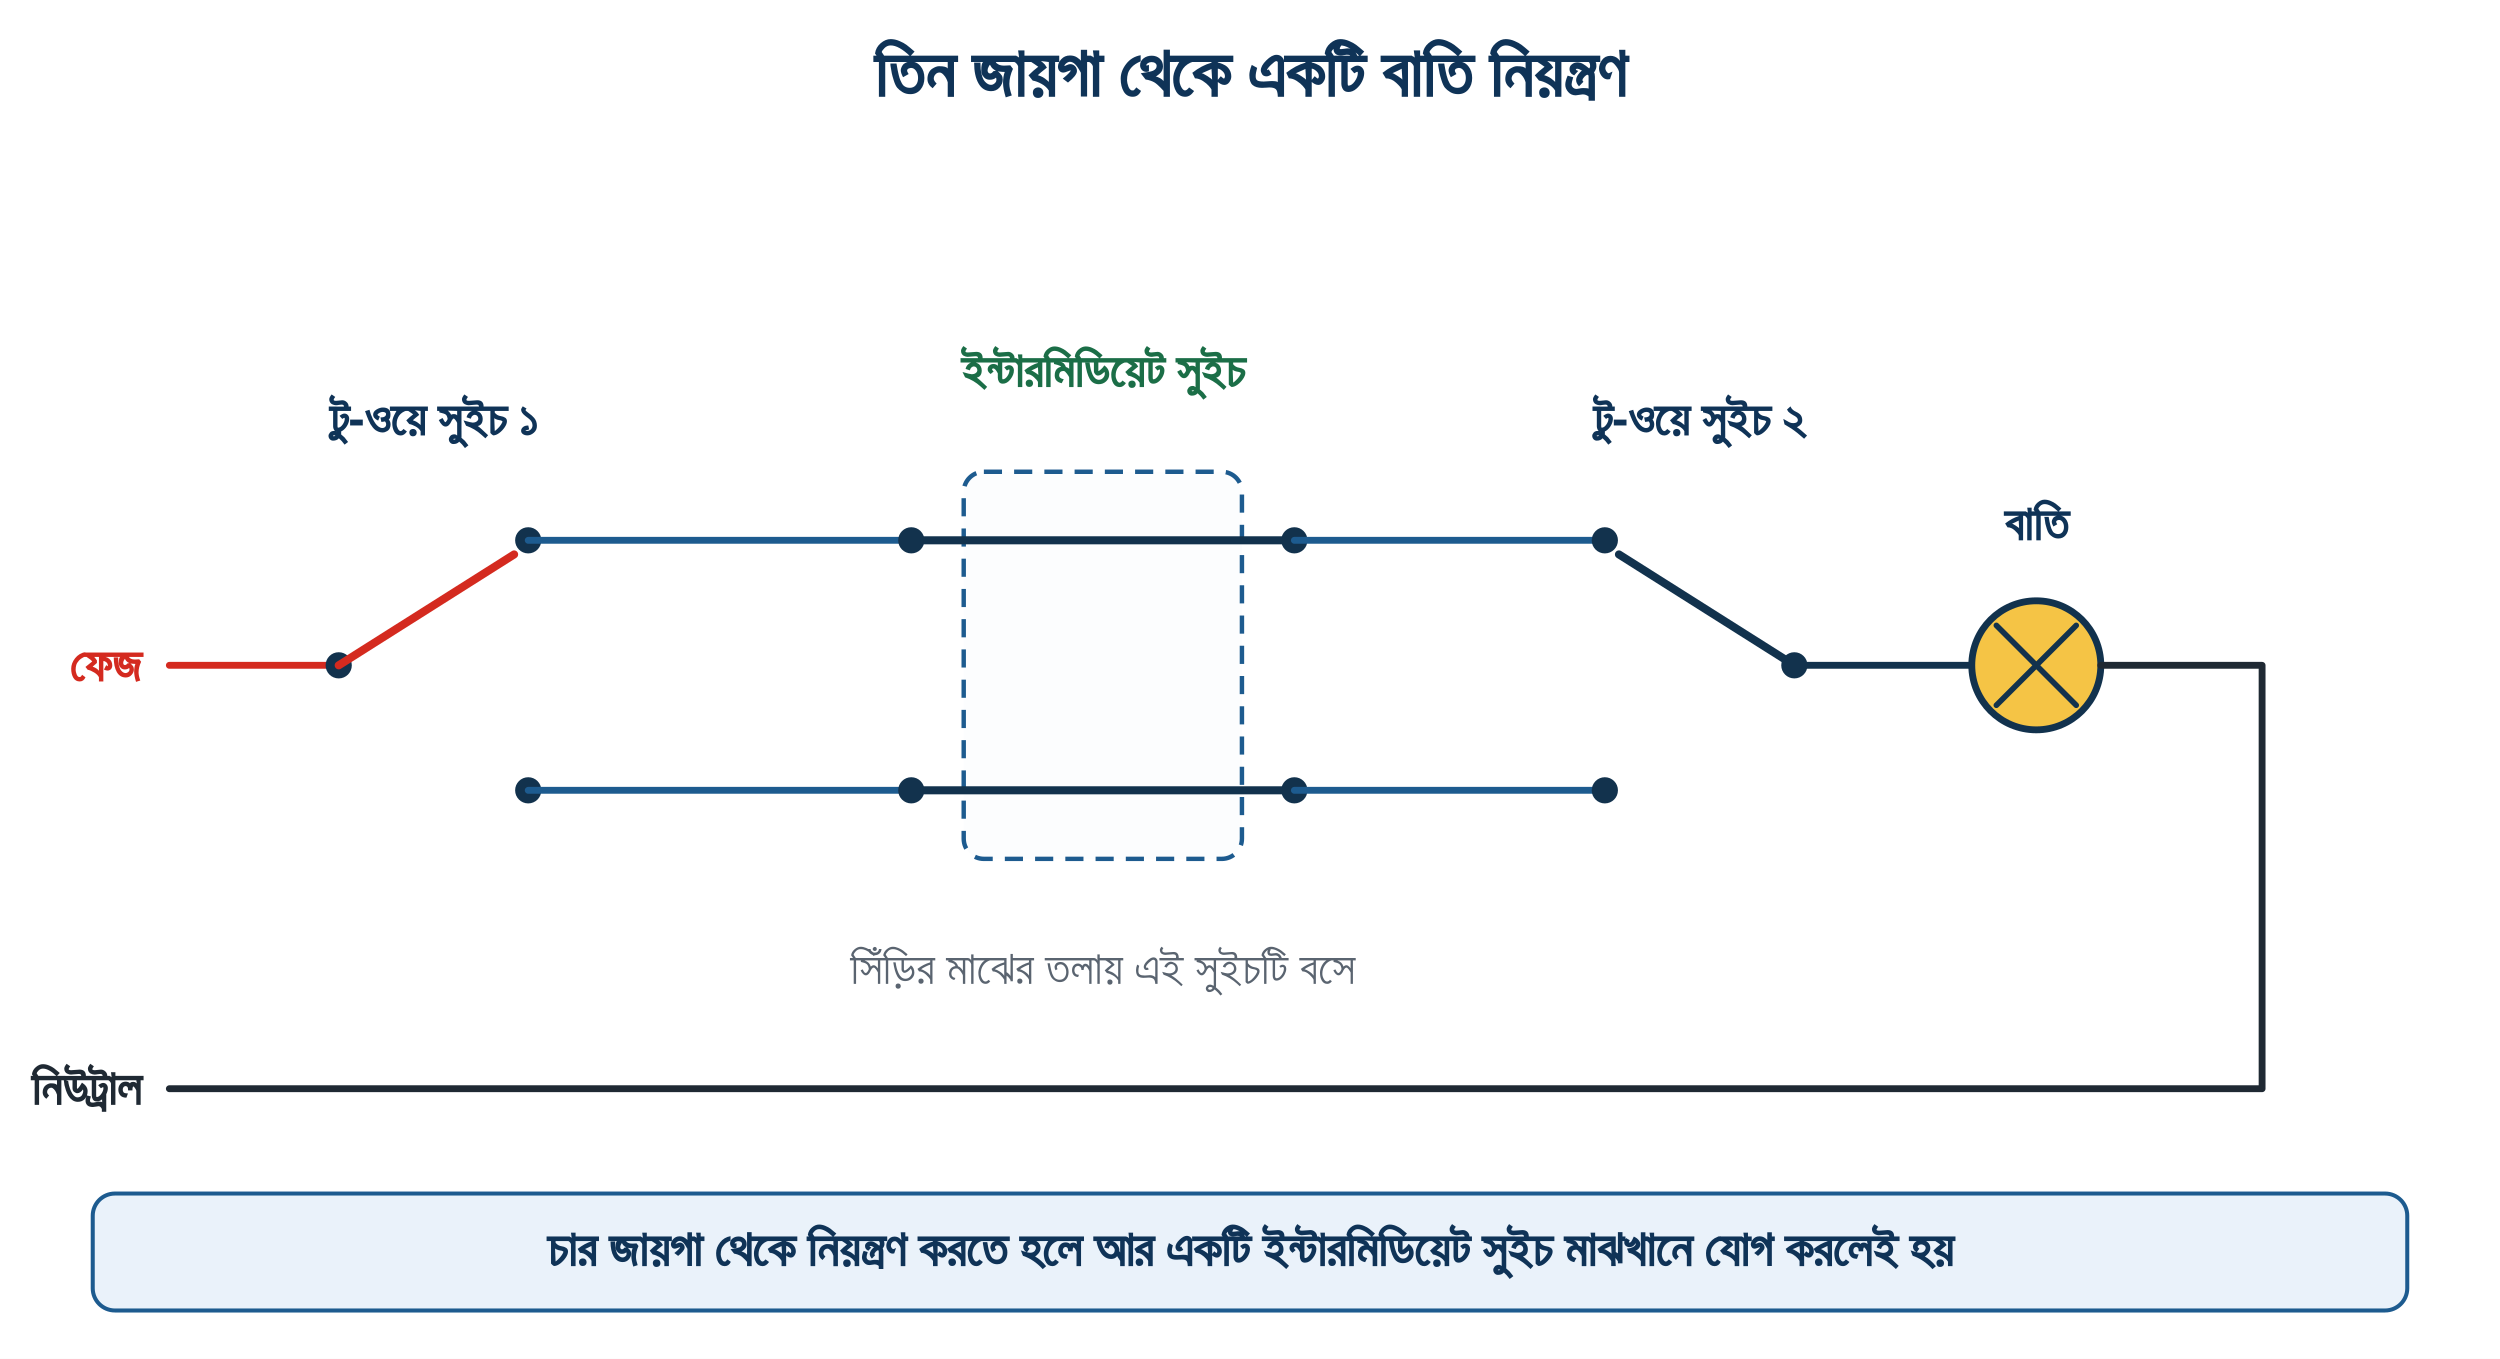
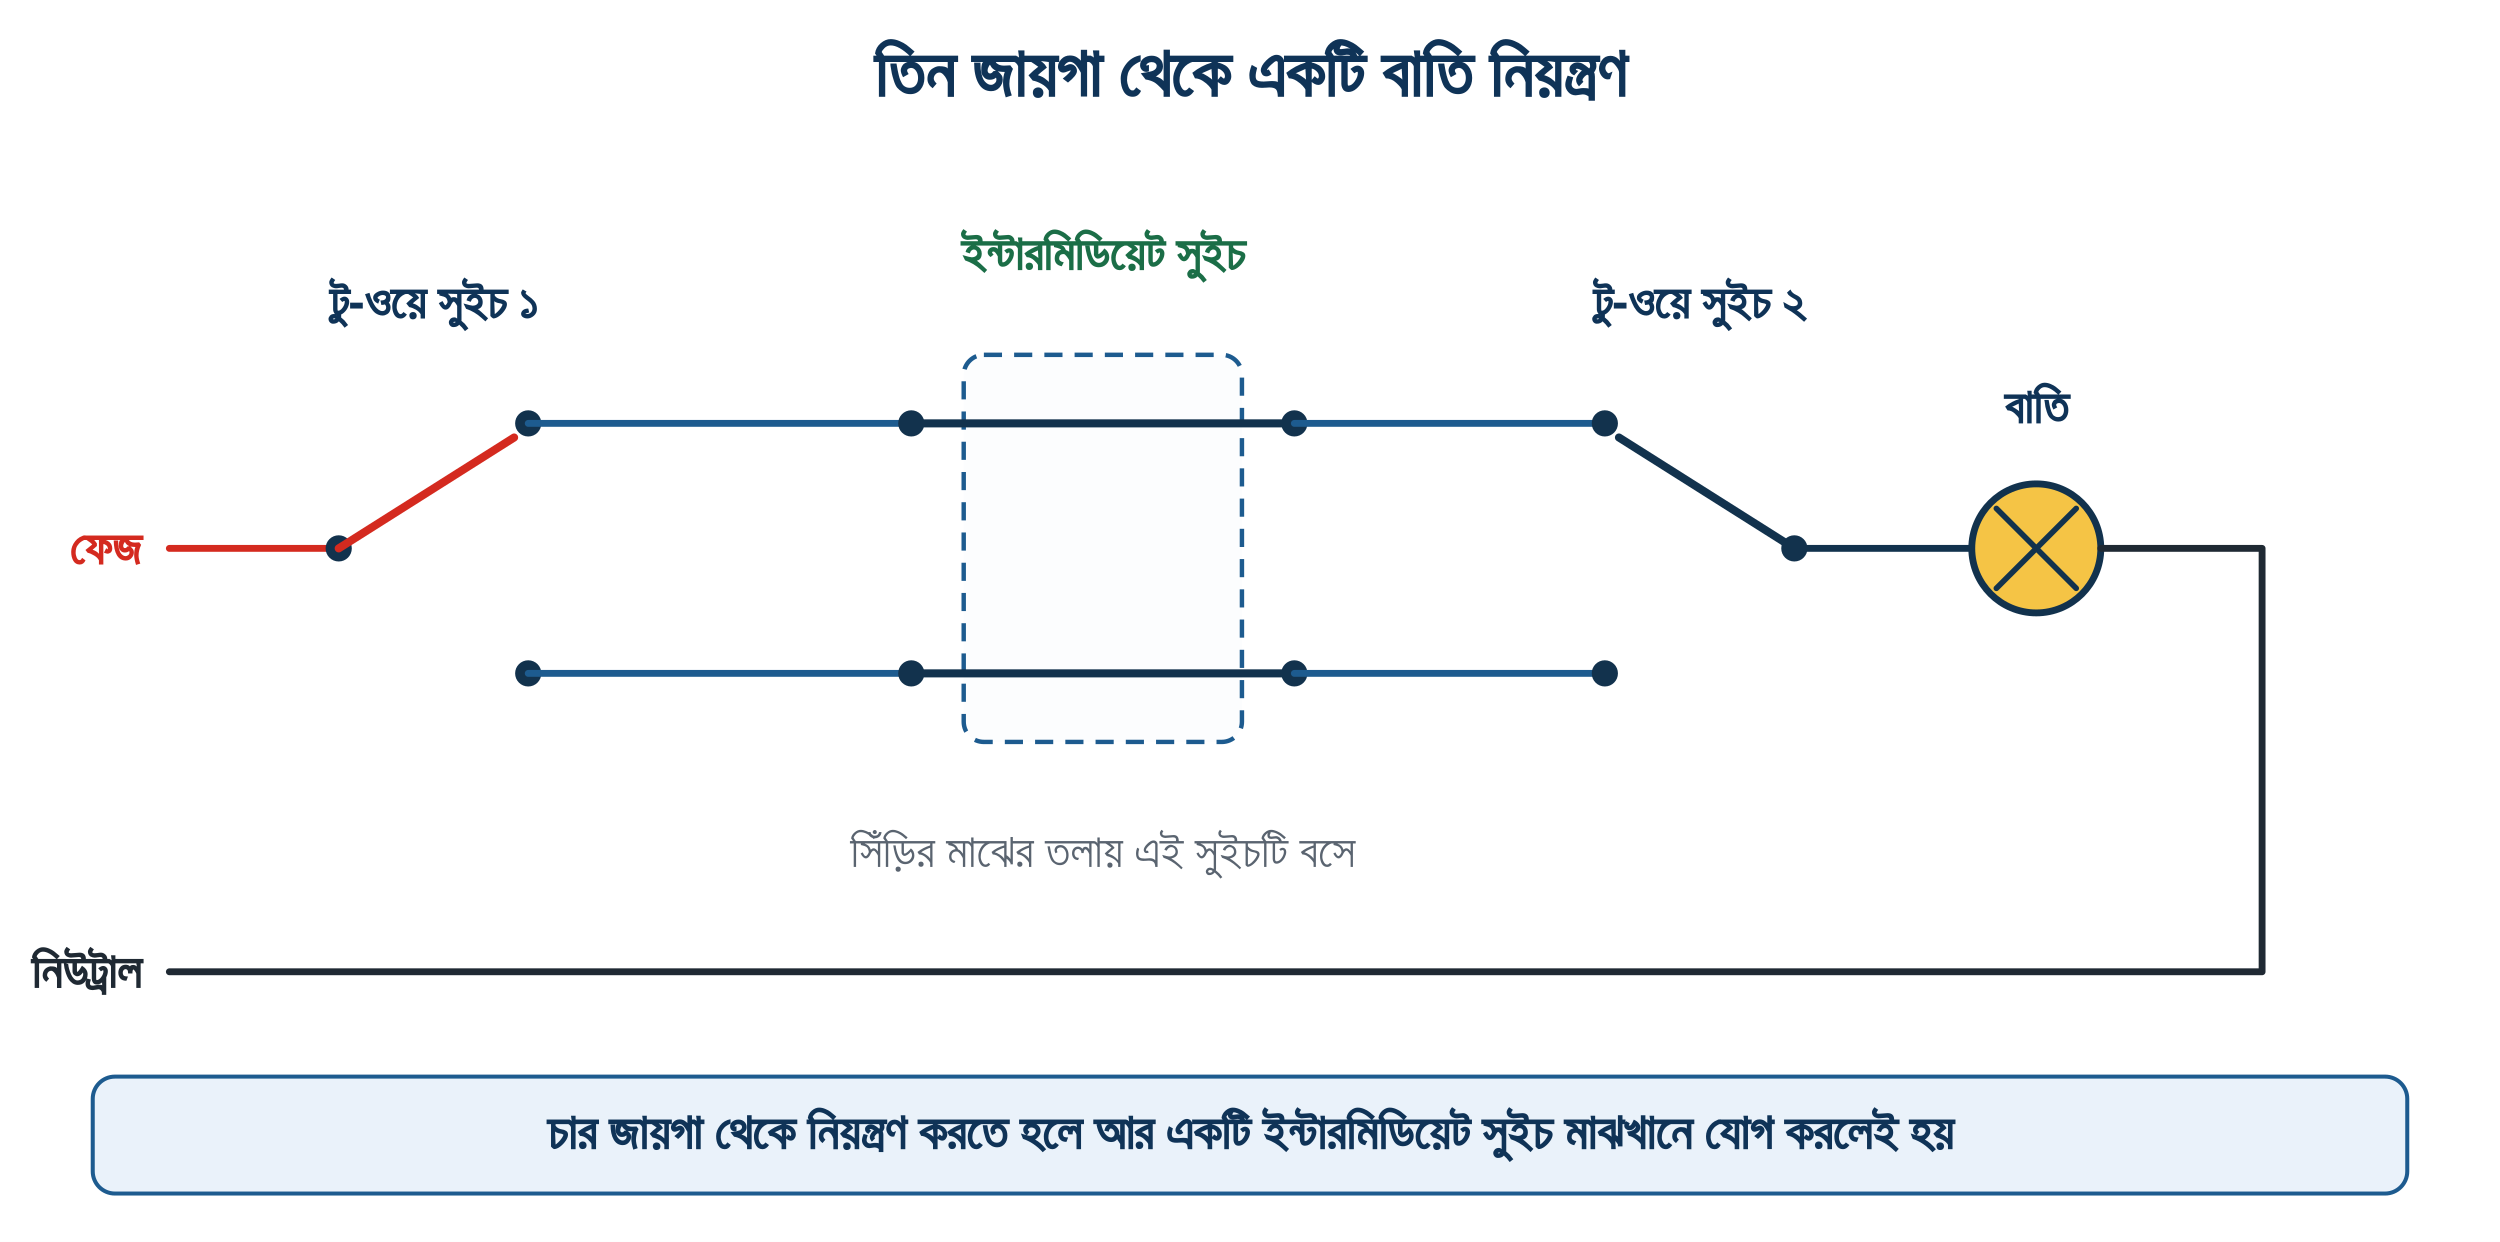
- <svg xmlns="http://www.w3.org/2000/svg" width="1240" height="674" viewBox="0 0 1240 674">
-   <rect width="1240" height="674" fill="#FFFFFF" />
+ <svg xmlns="http://www.w3.org/2000/svg" width="1240" height="616" viewBox="0 0 1240 616">
+   <rect width="1240" height="616" fill="#FFFFFF" />
  <text x="620.0" y="48.0" font-family="Kalpurush" font-size="34" font-weight="700" fill="#0F3357" text-anchor="middle">তিন জায়গা থেকে একটি বাতি নিয়ন্ত্রণ</text>
-   <path d="M 84 330 L 168 330" fill="none" stroke="#D42A1F" stroke-width="3.4" stroke-linecap="round" stroke-linejoin="round" />
-   <text x="70.0" y="338.0" font-family="Kalpurush" font-size="24" font-weight="700" fill="#D42A1F" text-anchor="end">ফেজ</text>
-   <circle cx="168.0" cy="330.0" r="6.5" fill="#12324D" stroke="none" stroke-width="2" />
-   <circle cx="262.0" cy="268.0" r="6.5" fill="#12324D" stroke="none" stroke-width="2" />
-   <circle cx="262.0" cy="392.0" r="6.5" fill="#12324D" stroke="none" stroke-width="2" />
-   <path d="M 168 330 L 255 275" fill="none" stroke="#D42A1F" stroke-width="4.0" stroke-linecap="round" stroke-linejoin="round" />
-   <path d="M 262 268 L 452 268" fill="none" stroke="#1D5B8F" stroke-width="3.4" stroke-linecap="round" stroke-linejoin="round" />
-   <path d="M 262 392 L 452 392" fill="none" stroke="#1D5B8F" stroke-width="3.4" stroke-linecap="round" stroke-linejoin="round" />
-   <rect x="478.0" y="234.0" width="138.0" height="192.0" rx="10" fill="#FCFDFE" stroke="#1D5B8F" stroke-width="2.2" stroke-dasharray="9 6" />
-   <circle cx="452.0" cy="268.0" r="6.5" fill="#12324D" stroke="none" stroke-width="2" />
-   <circle cx="642.0" cy="268.0" r="6.5" fill="#12324D" stroke="none" stroke-width="2" />
-   <circle cx="452.0" cy="392.0" r="6.5" fill="#12324D" stroke="none" stroke-width="2" />
-   <circle cx="642.0" cy="392.0" r="6.5" fill="#12324D" stroke="none" stroke-width="2" />
-   <path d="M 452 268 L 642 268" fill="none" stroke="#12324D" stroke-width="4.0" stroke-linecap="round" stroke-linejoin="round" />
-   <path d="M 452 392 L 642 392" fill="none" stroke="#12324D" stroke-width="4.0" stroke-linecap="round" stroke-linejoin="round" />
-   <path d="M 642 268 L 796 268" fill="none" stroke="#1D5B8F" stroke-width="3.4" stroke-linecap="round" stroke-linejoin="round" />
-   <path d="M 642 392 L 796 392" fill="none" stroke="#1D5B8F" stroke-width="3.4" stroke-linecap="round" stroke-linejoin="round" />
-   <circle cx="796.0" cy="268.0" r="6.5" fill="#12324D" stroke="none" stroke-width="2" />
-   <circle cx="796.0" cy="392.0" r="6.5" fill="#12324D" stroke="none" stroke-width="2" />
-   <circle cx="890.0" cy="330.0" r="6.5" fill="#12324D" stroke="none" stroke-width="2" />
-   <path d="M 890 330 L 803 275" fill="none" stroke="#12324D" stroke-width="4.0" stroke-linecap="round" stroke-linejoin="round" />
-   <path d="M 890 330 L 978 330" fill="none" stroke="#12324D" stroke-width="3.4" stroke-linecap="round" stroke-linejoin="round" />
-   <circle cx="1010.0" cy="330.0" r="32.0" fill="#F5C445" stroke="#12324D" stroke-width="3.4" />
-   <path d="M 990.2 310.2 L 1029.8 349.8" fill="none" stroke="#12324D" stroke-width="2.8" stroke-linecap="round" stroke-linejoin="round" />
-   <path d="M 1029.8 310.2 L 990.2 349.8" fill="none" stroke="#12324D" stroke-width="2.8" stroke-linecap="round" stroke-linejoin="round" />
-   <path d="M 1042 330 L 1122 330 L 1122 540 L 84 540" fill="none" stroke="#1F2933" stroke-width="3.4" stroke-linecap="round" stroke-linejoin="round" />
-   <text x="70.0" y="548.0" font-family="Kalpurush" font-size="24" font-weight="700" fill="#1F2933" text-anchor="end">নিউট্রাল</text>
-   <text x="215.0" y="216.0" font-family="Kalpurush" font-size="24" font-weight="700" fill="#0F3357" text-anchor="middle">টু-ওয়ে সুইচ ১</text>
-   <text x="547.0" y="192.0" font-family="Kalpurush" font-size="24" font-weight="700" fill="#1B6E47" text-anchor="middle">ইন্টারমিডিয়েট সুইচ</text>
-   <text x="843.0" y="216.0" font-family="Kalpurush" font-size="24" font-weight="700" fill="#0F3357" text-anchor="middle">টু-ওয়ে সুইচ ২</text>
-   <text x="1010.0" y="268.0" font-family="Kalpurush" font-size="24" font-weight="700" fill="#0F3357" text-anchor="middle">বাতি</text>
-   <text x="547.0" y="488.0" font-family="Kalpurush" font-size="23" font-weight="400" fill="#5A6470" text-anchor="middle">সিঁড়ির মাঝের তলায় এই সুইচটি বসে</text>
-   <rect x="46.0" y="592.0" width="1148.0" height="58.0" rx="11" fill="#EAF2FA" stroke="#1D5B8F" stroke-width="2" />
-   <text x="620.0" y="628.0" font-family="Kalpurush" font-size="24.5" font-weight="700" fill="#0F3357" text-anchor="middle">চার জায়গা থেকে নিয়ন্ত্রণ করতে হলে আর একটি ইন্টারমিডিয়েট সুইচ মাঝখানে যোগ করলেই হয়</text>
+   <path d="M 84 272 L 168 272" fill="none" stroke="#D42A1F" stroke-width="3.4" stroke-linecap="round" stroke-linejoin="round" />
+   <text x="70.0" y="280.0" font-family="Kalpurush" font-size="24" font-weight="700" fill="#D42A1F" text-anchor="end">ফেজ</text>
+   <circle cx="168.0" cy="272.0" r="6.5" fill="#12324D" stroke="none" stroke-width="2" />
+   <circle cx="262.0" cy="210.0" r="6.5" fill="#12324D" stroke="none" stroke-width="2" />
+   <circle cx="262.0" cy="334.0" r="6.5" fill="#12324D" stroke="none" stroke-width="2" />
+   <path d="M 168 272 L 255 217" fill="none" stroke="#D42A1F" stroke-width="4.0" stroke-linecap="round" stroke-linejoin="round" />
+   <path d="M 262 210 L 452 210" fill="none" stroke="#1D5B8F" stroke-width="3.4" stroke-linecap="round" stroke-linejoin="round" />
+   <path d="M 262 334 L 452 334" fill="none" stroke="#1D5B8F" stroke-width="3.4" stroke-linecap="round" stroke-linejoin="round" />
+   <rect x="478.0" y="176.0" width="138.0" height="192.0" rx="10" fill="#FCFDFE" stroke="#1D5B8F" stroke-width="2.2" stroke-dasharray="9 6" />
+   <circle cx="452.0" cy="210.0" r="6.5" fill="#12324D" stroke="none" stroke-width="2" />
+   <circle cx="642.0" cy="210.0" r="6.5" fill="#12324D" stroke="none" stroke-width="2" />
+   <circle cx="452.0" cy="334.0" r="6.5" fill="#12324D" stroke="none" stroke-width="2" />
+   <circle cx="642.0" cy="334.0" r="6.5" fill="#12324D" stroke="none" stroke-width="2" />
+   <path d="M 452 210 L 642 210" fill="none" stroke="#12324D" stroke-width="4.0" stroke-linecap="round" stroke-linejoin="round" />
+   <path d="M 452 334 L 642 334" fill="none" stroke="#12324D" stroke-width="4.0" stroke-linecap="round" stroke-linejoin="round" />
+   <path d="M 642 210 L 796 210" fill="none" stroke="#1D5B8F" stroke-width="3.4" stroke-linecap="round" stroke-linejoin="round" />
+   <path d="M 642 334 L 796 334" fill="none" stroke="#1D5B8F" stroke-width="3.4" stroke-linecap="round" stroke-linejoin="round" />
+   <circle cx="796.0" cy="210.0" r="6.5" fill="#12324D" stroke="none" stroke-width="2" />
+   <circle cx="796.0" cy="334.0" r="6.5" fill="#12324D" stroke="none" stroke-width="2" />
+   <circle cx="890.0" cy="272.0" r="6.5" fill="#12324D" stroke="none" stroke-width="2" />
+   <path d="M 890 272 L 803 217" fill="none" stroke="#12324D" stroke-width="4.0" stroke-linecap="round" stroke-linejoin="round" />
+   <path d="M 890 272 L 978 272" fill="none" stroke="#12324D" stroke-width="3.4" stroke-linecap="round" stroke-linejoin="round" />
+   <circle cx="1010.0" cy="272.0" r="32.0" fill="#F5C445" stroke="#12324D" stroke-width="3.4" />
+   <path d="M 990.2 252.2 L 1029.8 291.8" fill="none" stroke="#12324D" stroke-width="2.8" stroke-linecap="round" stroke-linejoin="round" />
+   <path d="M 1029.8 252.2 L 990.2 291.8" fill="none" stroke="#12324D" stroke-width="2.8" stroke-linecap="round" stroke-linejoin="round" />
+   <path d="M 1042 272 L 1122 272 L 1122 482 L 84 482" fill="none" stroke="#1F2933" stroke-width="3.4" stroke-linecap="round" stroke-linejoin="round" />
+   <text x="70.0" y="490.0" font-family="Kalpurush" font-size="24" font-weight="700" fill="#1F2933" text-anchor="end">নিউট্রাল</text>
+   <text x="215.0" y="158.0" font-family="Kalpurush" font-size="24" font-weight="700" fill="#0F3357" text-anchor="middle">টু-ওয়ে সুইচ ১</text>
+   <text x="547.0" y="134.0" font-family="Kalpurush" font-size="24" font-weight="700" fill="#1B6E47" text-anchor="middle">ইন্টারমিডিয়েট সুইচ</text>
+   <text x="843.0" y="158.0" font-family="Kalpurush" font-size="24" font-weight="700" fill="#0F3357" text-anchor="middle">টু-ওয়ে সুইচ ২</text>
+   <text x="1010.0" y="210.0" font-family="Kalpurush" font-size="24" font-weight="700" fill="#0F3357" text-anchor="middle">বাতি</text>
+   <text x="547.0" y="430.0" font-family="Kalpurush" font-size="23" font-weight="400" fill="#5A6470" text-anchor="middle">সিঁড়ির মাঝের তলায় এই সুইচটি বসে</text>
+   <rect x="46.0" y="534.0" width="1148.0" height="58.0" rx="11" fill="#EAF2FA" stroke="#1D5B8F" stroke-width="2" />
+   <text x="620.0" y="570.0" font-family="Kalpurush" font-size="24.5" font-weight="700" fill="#0F3357" text-anchor="middle">চার জায়গা থেকে নিয়ন্ত্রণ করতে হলে আর একটি ইন্টারমিডিয়েট সুইচ মাঝখানে যোগ করলেই হয়</text>
</svg>
